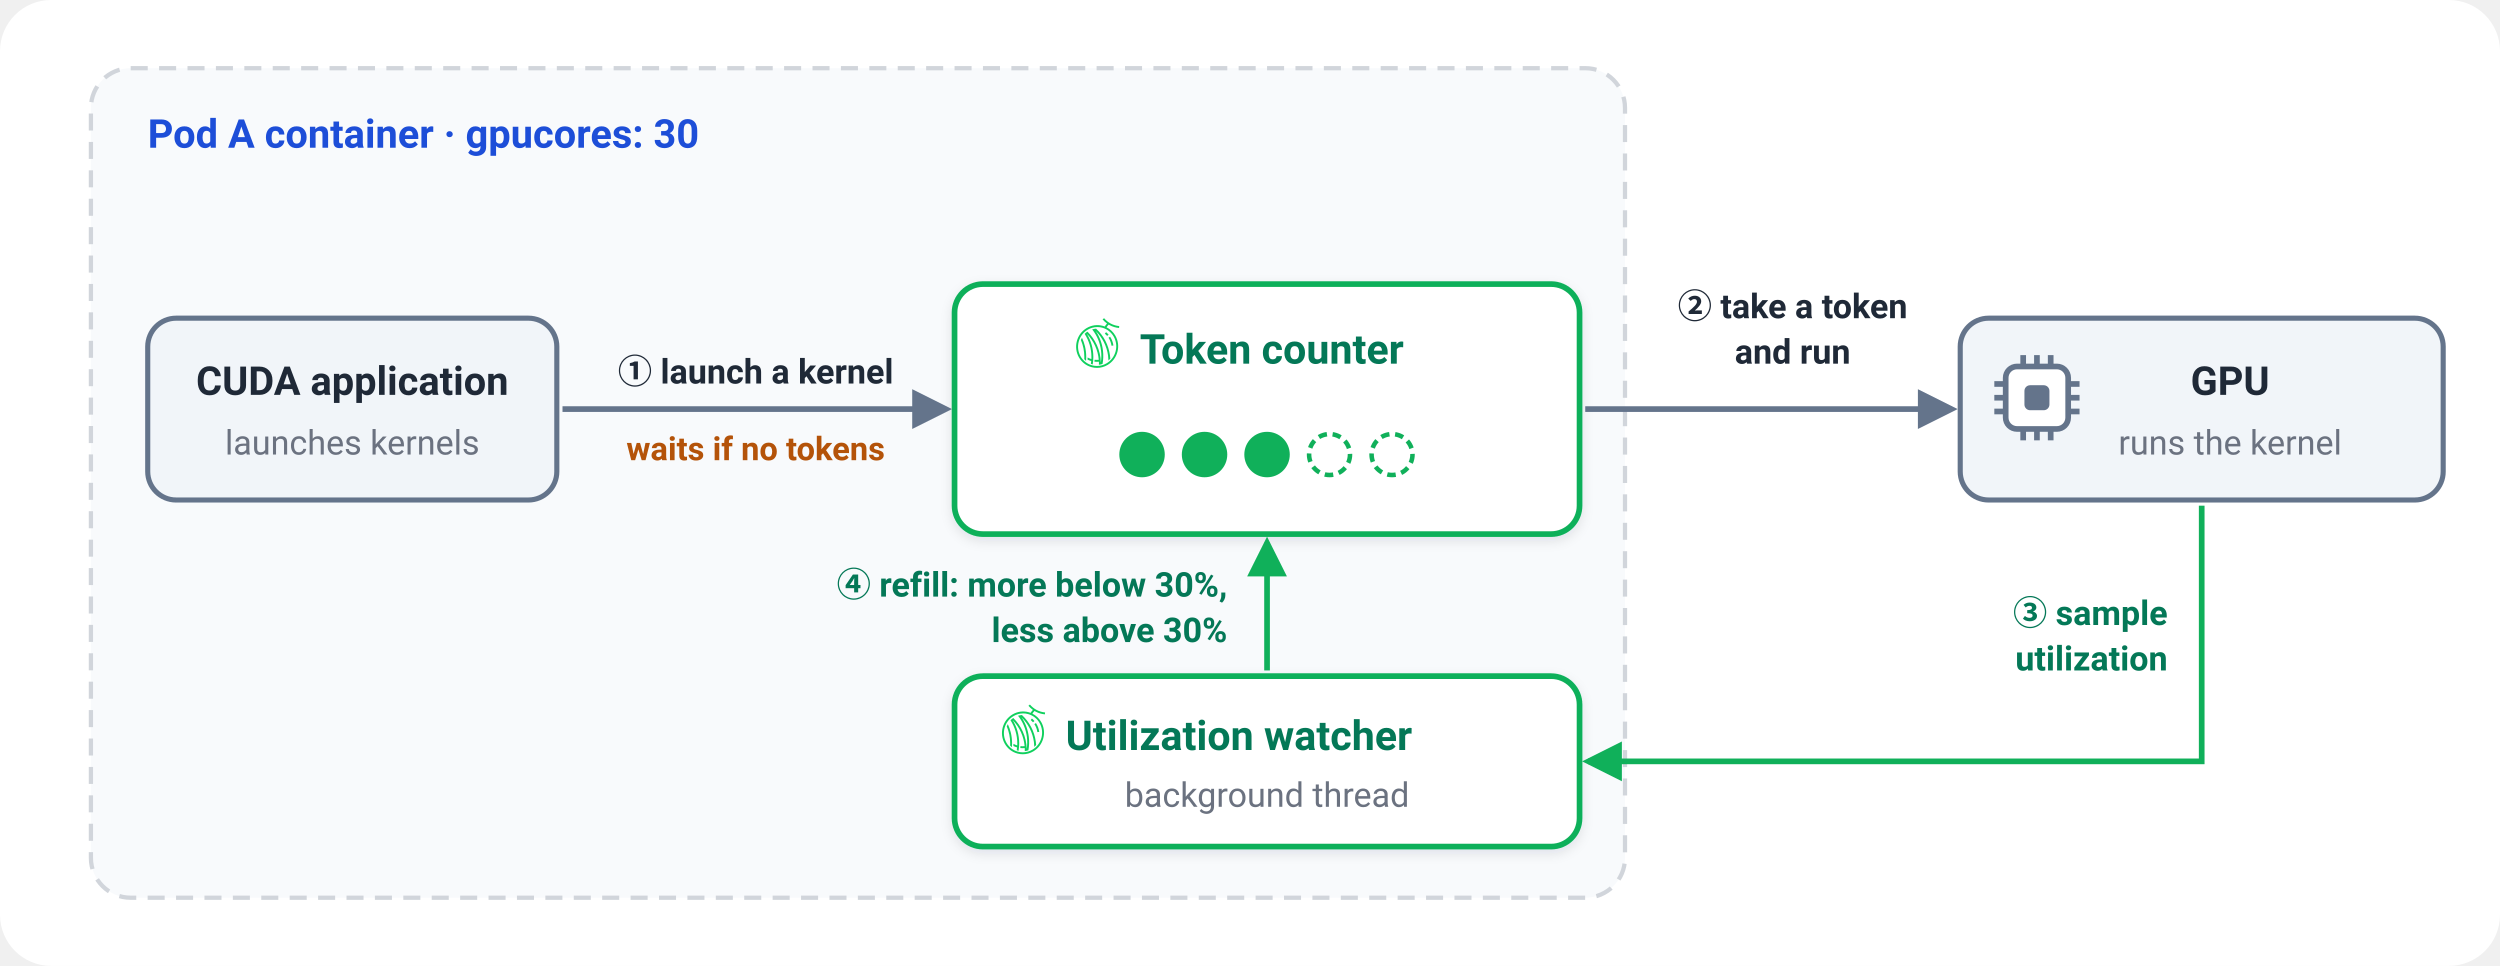
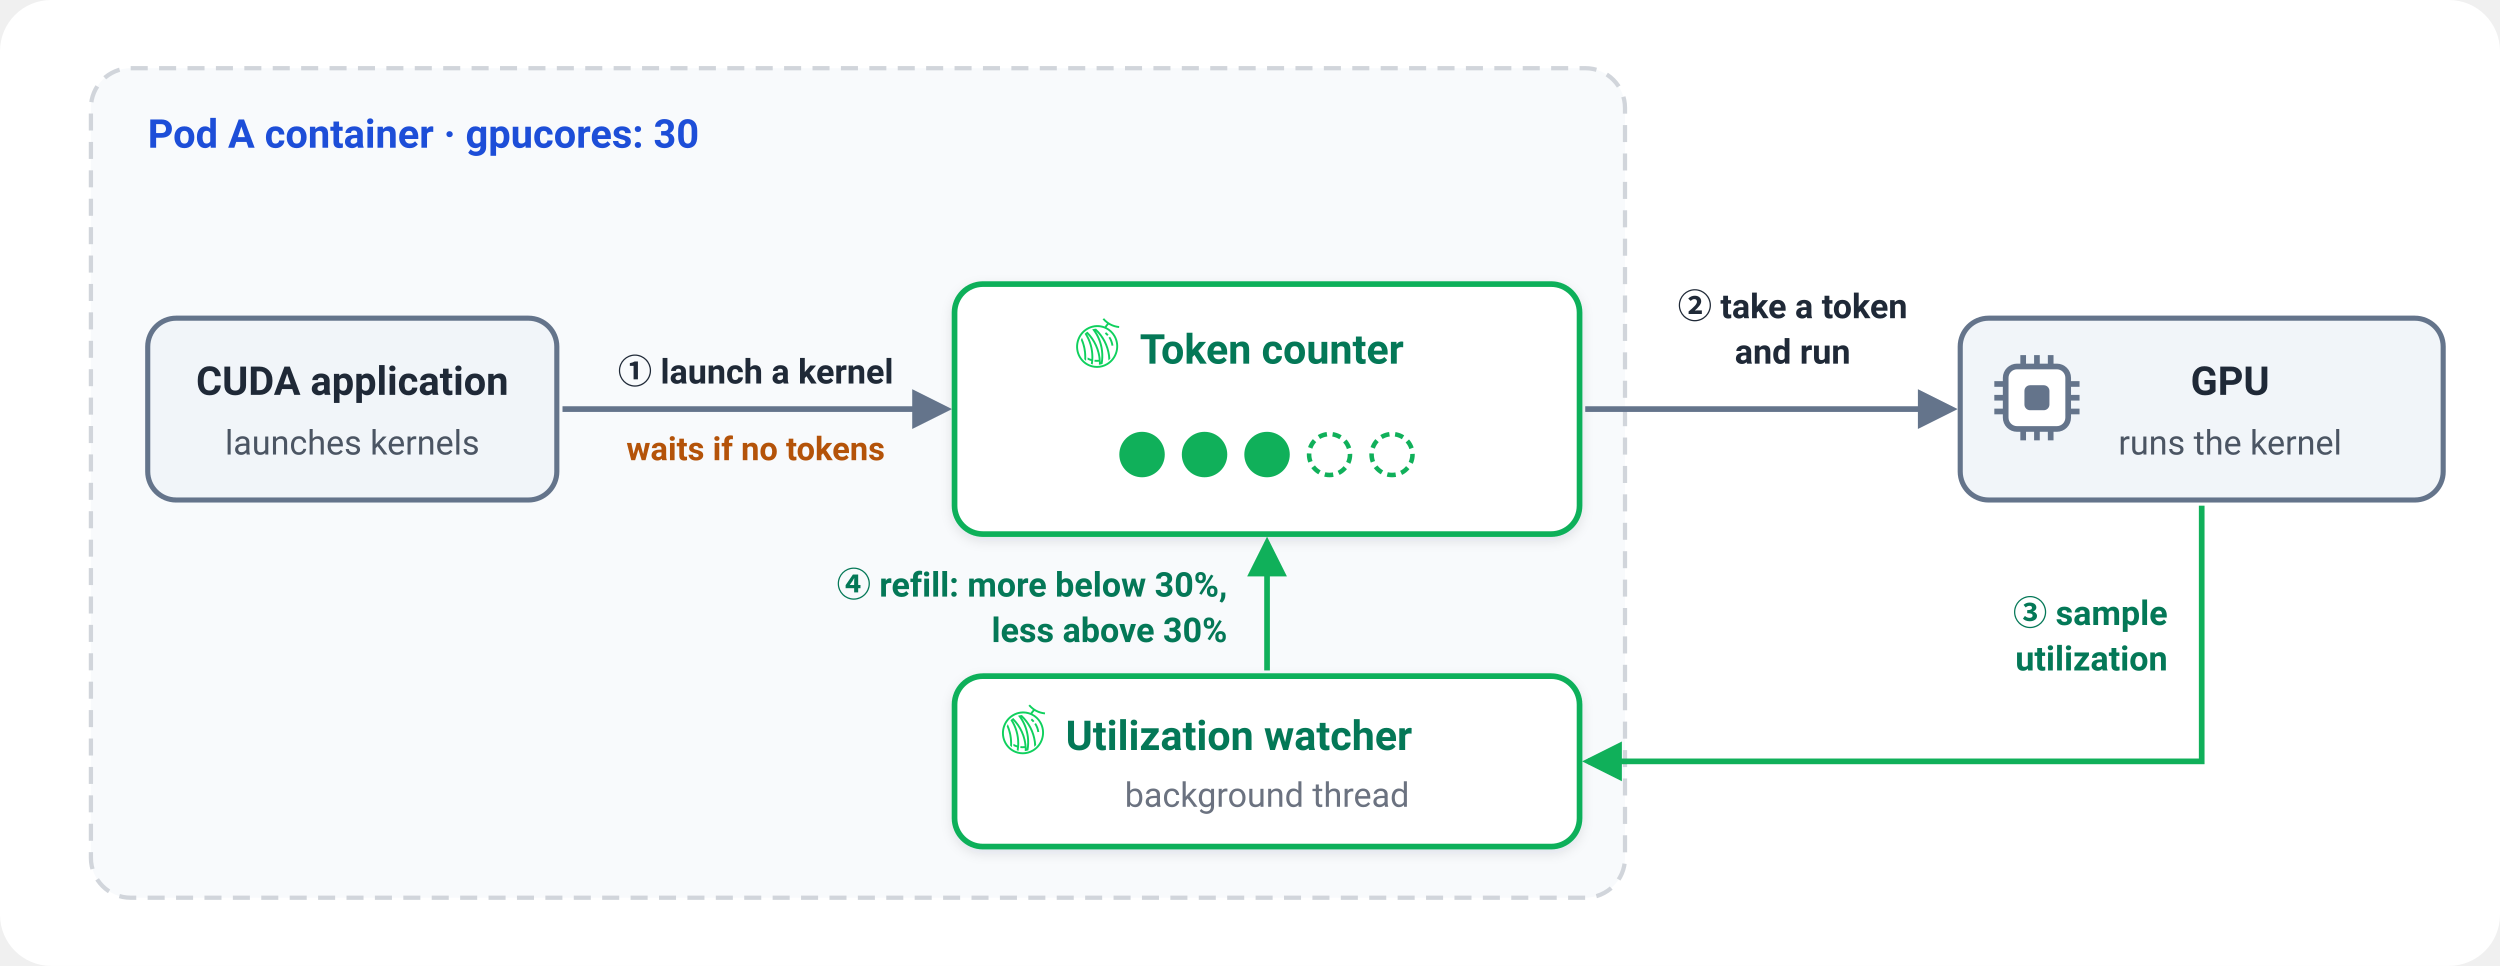
<svg xmlns="http://www.w3.org/2000/svg" viewBox="0 0 880 340" width="880" height="340" role="img">
  <defs>
    <pattern id="hatch" width="8" height="8" patternUnits="userSpaceOnUse" patternTransform="rotate(45)">
      <rect width="8" height="8" fill="#F3F4F6" />
      <line x1="0" y1="0" x2="0" y2="8" stroke="#D1D5DB" stroke-width="3" />
    </pattern>
    <marker id="arrow" viewBox="0 0 10 10" refX="8.5" refY="5" markerWidth="7" markerHeight="7" orient="auto-start-reverse">
      <path d="M0,0 L10,5 L0,10 z" fill="#64748B" />
    </marker>
    <marker id="arrowG" viewBox="0 0 10 10" refX="8.5" refY="5" markerWidth="7" markerHeight="7" orient="auto-start-reverse">
      <path d="M0,0 L10,5 L0,10 z" fill="#10B05A" />
    </marker>
    <marker id="arrowR" viewBox="0 0 10 10" refX="8.5" refY="5" markerWidth="7" markerHeight="7" orient="auto-start-reverse">
      <path d="M0,0 L10,5 L0,10 z" fill="#EF4444" />
    </marker>
    <filter id="shadow" x="-10%" y="-10%" width="120%" height="130%">
      <feDropShadow dx="0" dy="1.5" stdDeviation="2" flood-color="#0F172A" flood-opacity="0.10" />
    </filter>
  </defs>
  <rect x="0" y="0" width="880" height="340" rx="18" fill="#FFFFFF" />
  <rect x="32" y="24" width="540" height="292" rx="14" fill="#F8FAFC" stroke="#D1D5DB" stroke-width="1.5" stroke-dasharray="6 4" />
  <text x="52" y="52" font-family="-apple-system, BlinkMacSystemFont, 'Segoe UI', Roboto, 'Helvetica Neue', Arial, 'PingFang SC', 'Hiragino Sans GB', 'Noto Sans CJK SC', 'Microsoft YaHei', sans-serif" font-size="14" font-weight="700" fill="#1D4ED8" text-anchor="start">Pod A container · gpucores: 30</text>
  <rect x="52" y="112" width="144" height="64" rx="10" fill="#F1F5F9" stroke="#64748B" stroke-width="1.8" />
  <text x="124" y="139" font-family="-apple-system, BlinkMacSystemFont, 'Segoe UI', Roboto, 'Helvetica Neue', Arial, 'PingFang SC', 'Hiragino Sans GB', 'Noto Sans CJK SC', 'Microsoft YaHei', sans-serif" font-size="14" font-weight="700" fill="#1F2937" text-anchor="middle">CUDA application</text>
-   <text x="124" y="160" font-family="-apple-system, BlinkMacSystemFont, 'Segoe UI', Roboto, 'Helvetica Neue', Arial, 'PingFang SC', 'Hiragino Sans GB', 'Noto Sans CJK SC', 'Microsoft YaHei', sans-serif" font-size="12" font-weight="400" fill="#6B7280" text-anchor="middle">launches kernels</text>
+   <text x="124" y="160" font-family="-apple-system, BlinkMacSystemFont, 'Segoe UI', Roboto, 'Helvetica Neue', Arial, 'PingFang SC', 'Hiragino Sans GB', 'Noto Sans CJK SC', 'Microsoft YaHei', sans-serif" font-size="12" font-weight="400" fill="#4B5563" text-anchor="middle">launches kernels</text>
  <rect x="336" y="100" width="220" height="88" rx="10" fill="#fff" stroke="#10B05A" stroke-width="2" filter="url(#shadow)" />
  <g transform="translate(377.7 112.0) scale(0.03418)">
    <path d="M319.9 0C339.2 22.9 362.4 41.6 388.8 55.6C416 70 445.3 78.6 476 81.4L474.2 101.1C440.9 98.1 409 88.7 379.5 73.1C375.3 70.9 371.3 68.6 367.2 66.2C359 74.7 351.7 83.9 345.1 93.7C383.2 112.5 414.9 142.5 436.5 180.6C465.2 231.3 472.6 290.6 457.4 347.4C442.2 404.2 406.2 451.9 356.1 481.6C322.3 501.7 284.7 511.9 246.7 511.9C228.3 511.9 209.8 509.5 191.6 504.6C135.8 489.7 89.2 453.5 60.5 402.7C31.9 352 24.4 292.7 39.6 235.9C54.8 179 90.8 131.4 140.9 101.6C191.1 71.8 249.5 63.7 305.4 78.6C312.6 80.5 319.7 82.8 326.7 85.5C333.7 74.7 341.6 64.5 350.4 55C333.5 42.9 318.2 28.7 304.6 12.6L319.9 0ZM250.5 91.3C216 91.3 181.9 100.6 151.2 118.8C105.5 145.8 72.8 189.3 58.9 241.1C45 292.9 51.8 346.9 77.9 393.1C103.9 439.2 146.2 472 196.8 485.5C213.3 489.9 230 492.1 246.7 492.1C281.2 492.1 315.3 482.8 346 464.6C391.7 437.6 424.4 394.1 438.3 342.3C452.2 290.5 445.4 236.5 419.3 190.3C393.3 144.2 351 111.4 300.4 97.9C283.9 93.5 267.2 91.3 250.5 91.3ZM237.8 108C315.5 179.8 365.8 275.7 380.5 381.6C382 392.4 383.2 404.7 383.9 417.1C378 423.9 371.7 430.2 364.9 436.1C364.4 418.3 363 399.8 360.8 384.3C347.3 287.6 302.9 199.6 234.2 132C274.5 192.1 300 260.8 308.6 333.8C314.1 380 312.6 426.1 304.2 471.2C292.1 475.4 279.5 478.4 266.7 480C266.8 475.6 266.9 471.2 266.9 466.8C266.9 460.6 266.8 454.4 266.5 448.3C259.3 449 252.1 449.4 244.9 449.4C236.8 449.4 228.7 448.9 220.6 448C221.3 441.4 221.8 434.8 222.2 428.2C236.5 429.9 250.9 430 265.2 428.5C260.9 378.7 248.3 330.5 227.5 284.8C206.3 238.2 177.6 196.3 141.9 159.9C186.1 231.9 209.4 314.2 209.4 399.6C209.4 425.4 207.2 451.1 203 476.3C201.6 476 200.2 475.6 198.8 475.2C193.7 473.8 188.7 472.3 183.9 470.5C185.5 460.9 186.7 451.1 187.6 441.4C174.4 437.7 161.7 432.8 149.6 426.7C150 419.3 150.3 412 150.4 404.6C162.6 411.5 175.5 417 189.1 421.1C189.4 413.9 189.6 406.7 189.6 399.5C189.6 314.4 165.5 232.6 119.7 161.7C128.5 152.9 138.1 145.1 148.4 138.3C189.2 178.1 221.8 224.5 245.5 276.5C271.4 333.3 285.2 393.8 286.5 456.5C292.8 416.9 293.6 376.5 288.8 336.1C279.2 254.8 247.7 178.9 197.3 115.3C210.6 111.4 224.1 108.9 237.8 108ZM92.2 201.5C105.2 229.3 115.5 258.4 122.8 288.2C131.6 324.2 136 361.4 136 398.8C136 412.6 135.4 426.4 134.2 440.1C127.7 434.7 121.6 428.9 115.9 422.6C116.3 414.7 116.5 406.7 116.5 398.8C116.5 338.9 104.3 279.3 81.1 224.7C84.4 216.6 88.1 208.8 92.2 201.5ZM382 190.5C399.8 217.6 411.6 249.1 416 281.4L396.5 284C392.5 254.6 381.8 226 365.6 201.3L382 190.5ZM340.6 144C349.9 151.8 358.7 160.5 366.6 169.9L351.6 182.6C344.4 174.1 336.5 166.2 328 159.1L340.6 144Z" fill="#0FD05D" />
  </g>
  <text x="401.2" y="128" font-family="-apple-system, BlinkMacSystemFont, 'Segoe UI', Roboto, 'Helvetica Neue', Arial, 'PingFang SC', 'Hiragino Sans GB', 'Noto Sans CJK SC', 'Microsoft YaHei', sans-serif" font-size="14.5" font-weight="700" fill="#047857" text-anchor="start">Token counter</text>
  <circle cx="402" cy="160" r="8" fill="#10B05A" />
  <circle cx="424" cy="160" r="8" fill="#10B05A" />
  <circle cx="446" cy="160" r="8" fill="#10B05A" />
  <circle cx="468" cy="160" r="7.2" fill="#fff" stroke="#10B05A" stroke-width="1.6" stroke-dasharray="3 2" />
  <circle cx="490" cy="160" r="7.2" fill="#fff" stroke="#10B05A" stroke-width="1.6" stroke-dasharray="3 2" />
  <rect x="336" y="238" width="220" height="60" rx="10" fill="#fff" stroke="#10B05A" stroke-width="2" filter="url(#shadow)" />
  <g transform="translate(351.6 248.0) scale(0.03418)">
    <path d="M319.9 0C339.2 22.9 362.4 41.6 388.8 55.6C416 70 445.3 78.6 476 81.4L474.2 101.1C440.9 98.1 409 88.7 379.5 73.1C375.3 70.9 371.3 68.6 367.2 66.2C359 74.7 351.7 83.9 345.1 93.7C383.2 112.5 414.9 142.5 436.5 180.6C465.2 231.3 472.6 290.6 457.4 347.4C442.2 404.2 406.2 451.9 356.1 481.6C322.3 501.7 284.7 511.9 246.7 511.9C228.3 511.9 209.8 509.5 191.6 504.6C135.8 489.7 89.2 453.5 60.5 402.7C31.9 352 24.4 292.7 39.6 235.9C54.8 179 90.8 131.4 140.9 101.6C191.1 71.8 249.5 63.7 305.4 78.6C312.6 80.5 319.7 82.8 326.7 85.5C333.7 74.7 341.6 64.5 350.4 55C333.5 42.9 318.2 28.7 304.6 12.6L319.9 0ZM250.5 91.3C216 91.3 181.9 100.6 151.2 118.8C105.5 145.8 72.8 189.3 58.9 241.1C45 292.9 51.8 346.9 77.9 393.1C103.9 439.2 146.2 472 196.8 485.5C213.3 489.9 230 492.1 246.7 492.1C281.2 492.1 315.3 482.8 346 464.6C391.7 437.6 424.4 394.1 438.3 342.3C452.2 290.5 445.4 236.5 419.3 190.3C393.3 144.2 351 111.4 300.4 97.9C283.9 93.5 267.2 91.3 250.5 91.3ZM237.8 108C315.5 179.8 365.8 275.7 380.5 381.6C382 392.4 383.2 404.7 383.9 417.1C378 423.9 371.7 430.2 364.9 436.1C364.4 418.3 363 399.8 360.8 384.3C347.3 287.6 302.9 199.6 234.2 132C274.5 192.1 300 260.8 308.6 333.8C314.1 380 312.6 426.1 304.2 471.2C292.1 475.4 279.5 478.4 266.7 480C266.8 475.6 266.9 471.2 266.9 466.8C266.9 460.6 266.8 454.4 266.5 448.3C259.3 449 252.1 449.4 244.9 449.4C236.8 449.4 228.7 448.9 220.6 448C221.3 441.4 221.8 434.8 222.2 428.2C236.5 429.9 250.9 430 265.2 428.5C260.9 378.7 248.3 330.5 227.5 284.8C206.3 238.2 177.6 196.3 141.9 159.9C186.1 231.9 209.4 314.2 209.4 399.6C209.4 425.4 207.2 451.1 203 476.3C201.6 476 200.2 475.6 198.8 475.2C193.7 473.8 188.7 472.3 183.9 470.5C185.5 460.9 186.7 451.1 187.6 441.4C174.4 437.7 161.7 432.8 149.6 426.7C150 419.3 150.3 412 150.4 404.6C162.6 411.5 175.5 417 189.1 421.1C189.4 413.9 189.6 406.7 189.6 399.5C189.6 314.4 165.5 232.6 119.7 161.7C128.5 152.9 138.1 145.1 148.4 138.3C189.2 178.1 221.8 224.5 245.5 276.5C271.4 333.3 285.2 393.8 286.5 456.5C292.8 416.9 293.6 376.5 288.8 336.1C279.2 254.8 247.7 178.9 197.3 115.3C210.6 111.4 224.1 108.9 237.8 108ZM92.2 201.5C105.2 229.3 115.5 258.4 122.8 288.2C131.6 324.2 136 361.4 136 398.8C136 412.6 135.4 426.4 134.2 440.1C127.7 434.7 121.6 428.9 115.9 422.6C116.3 414.7 116.5 406.7 116.5 398.8C116.5 338.9 104.3 279.3 81.1 224.7C84.4 216.6 88.1 208.8 92.2 201.5ZM382 190.5C399.8 217.6 411.6 249.1 416 281.4L396.5 284C392.5 254.6 381.8 226 365.6 201.3L382 190.5ZM340.6 144C349.9 151.8 358.7 160.5 366.6 169.9L351.6 182.6C344.4 174.1 336.5 166.2 328 159.1L340.6 144Z" fill="#0FD05D" />
  </g>
  <text x="375.1" y="264" font-family="-apple-system, BlinkMacSystemFont, 'Segoe UI', Roboto, 'Helvetica Neue', Arial, 'PingFang SC', 'Hiragino Sans GB', 'Noto Sans CJK SC', 'Microsoft YaHei', sans-serif" font-size="14.5" font-weight="700" fill="#047857" text-anchor="start">Utilization watcher</text>
  <text x="446" y="284" font-family="-apple-system, BlinkMacSystemFont, 'Segoe UI', Roboto, 'Helvetica Neue', Arial, 'PingFang SC', 'Hiragino Sans GB', 'Noto Sans CJK SC', 'Microsoft YaHei', sans-serif" font-size="12" font-weight="400" fill="#6B7280" text-anchor="middle">background thread</text>
  <rect x="690" y="112" width="170" height="64" rx="10" fill="#F1F5F9" stroke="#64748B" stroke-width="1.8" />
  <line x1="712.16" y1="125" x2="712.16" y2="129" stroke="#64748B" stroke-width="2" />
  <line x1="712.16" y1="151" x2="712.16" y2="155" stroke="#64748B" stroke-width="2" />
  <line x1="702" y1="135.16" x2="706" y2="135.16" stroke="#64748B" stroke-width="2" />
  <line x1="728" y1="135.16" x2="732" y2="135.16" stroke="#64748B" stroke-width="2" />
  <line x1="717.0" y1="125" x2="717.0" y2="129" stroke="#64748B" stroke-width="2" />
  <line x1="717.0" y1="151" x2="717.0" y2="155" stroke="#64748B" stroke-width="2" />
  <line x1="702" y1="140.0" x2="706" y2="140.0" stroke="#64748B" stroke-width="2" />
  <line x1="728" y1="140.0" x2="732" y2="140.0" stroke="#64748B" stroke-width="2" />
  <line x1="721.84" y1="125" x2="721.84" y2="129" stroke="#64748B" stroke-width="2" />
  <line x1="721.84" y1="151" x2="721.84" y2="155" stroke="#64748B" stroke-width="2" />
  <line x1="702" y1="144.84" x2="706" y2="144.84" stroke="#64748B" stroke-width="2" />
  <line x1="728" y1="144.84" x2="732" y2="144.84" stroke="#64748B" stroke-width="2" />
  <rect x="706" y="129" width="22" height="22" rx="4" fill="#fff" stroke="#64748B" stroke-width="2" />
  <rect x="712.6" y="135.6" width="8.8" height="8.8" rx="2" fill="#64748B" />
  <text x="785" y="139" font-family="-apple-system, BlinkMacSystemFont, 'Segoe UI', Roboto, 'Helvetica Neue', Arial, 'PingFang SC', 'Hiragino Sans GB', 'Noto Sans CJK SC', 'Microsoft YaHei', sans-serif" font-size="14" font-weight="700" fill="#1F2937" text-anchor="middle">GPU</text>
-   <text x="785" y="160" font-family="-apple-system, BlinkMacSystemFont, 'Segoe UI', Roboto, 'Helvetica Neue', Arial, 'PingFang SC', 'Hiragino Sans GB', 'Noto Sans CJK SC', 'Microsoft YaHei', sans-serif" font-size="12" font-weight="400" fill="#6B7280" text-anchor="middle">runs the kernel</text>
+   <text x="785" y="160" font-family="-apple-system, BlinkMacSystemFont, 'Segoe UI', Roboto, 'Helvetica Neue', Arial, 'PingFang SC', 'Hiragino Sans GB', 'Noto Sans CJK SC', 'Microsoft YaHei', sans-serif" font-size="12" font-weight="400" fill="#4B5563" text-anchor="middle">runs the kernel</text>
  <line x1="198" y1="144" x2="333" y2="144" stroke="#64748B" stroke-width="2" marker-end="url(#arrow)" />
  <text x="266" y="135" font-family="-apple-system, BlinkMacSystemFont, 'Segoe UI', Roboto, 'Helvetica Neue', Arial, 'PingFang SC', 'Hiragino Sans GB', 'Noto Sans CJK SC', 'Microsoft YaHei', sans-serif" font-size="12" font-weight="600" fill="#1F2937" text-anchor="middle">① launch a kernel</text>
  <text x="266" y="162" font-family="-apple-system, BlinkMacSystemFont, 'Segoe UI', Roboto, 'Helvetica Neue', Arial, 'PingFang SC', 'Hiragino Sans GB', 'Noto Sans CJK SC', 'Microsoft YaHei', sans-serif" font-size="11.5" font-weight="600" fill="#B45309" text-anchor="middle">waits if no tokens</text>
  <line x1="558" y1="144" x2="687" y2="144" stroke="#64748B" stroke-width="2" marker-end="url(#arrow)" />
  <text x="631" y="112" font-family="-apple-system, BlinkMacSystemFont, 'Segoe UI', Roboto, 'Helvetica Neue', Arial, 'PingFang SC', 'Hiragino Sans GB', 'Noto Sans CJK SC', 'Microsoft YaHei', sans-serif" font-size="12" font-weight="600" fill="#1F2937" text-anchor="middle">② take a token</text>
  <text x="631" y="128" font-family="-apple-system, BlinkMacSystemFont, 'Segoe UI', Roboto, 'Helvetica Neue', Arial, 'PingFang SC', 'Hiragino Sans GB', 'Noto Sans CJK SC', 'Microsoft YaHei', sans-serif" font-size="12" font-weight="600" fill="#1F2937" text-anchor="middle">and run</text>
  <path d="M775 178 L775 268 L559 268" fill="none" stroke="#10B05A" stroke-width="2" marker-end="url(#arrowG)" />
  <text x="763" y="220" font-family="-apple-system, BlinkMacSystemFont, 'Segoe UI', Roboto, 'Helvetica Neue', Arial, 'PingFang SC', 'Hiragino Sans GB', 'Noto Sans CJK SC', 'Microsoft YaHei', sans-serif" font-size="12" font-weight="600" fill="#047857" text-anchor="end">③ sample</text>
  <text x="763" y="236" font-family="-apple-system, BlinkMacSystemFont, 'Segoe UI', Roboto, 'Helvetica Neue', Arial, 'PingFang SC', 'Hiragino Sans GB', 'Noto Sans CJK SC', 'Microsoft YaHei', sans-serif" font-size="12" font-weight="600" fill="#047857" text-anchor="end">utilization</text>
  <line x1="446" y1="236" x2="446" y2="191" stroke="#10B05A" stroke-width="2" marker-end="url(#arrowG)" />
  <text x="432" y="210" font-family="-apple-system, BlinkMacSystemFont, 'Segoe UI', Roboto, 'Helvetica Neue', Arial, 'PingFang SC', 'Hiragino Sans GB', 'Noto Sans CJK SC', 'Microsoft YaHei', sans-serif" font-size="12" font-weight="600" fill="#047857" text-anchor="end">④ refill: more below 30%,</text>
  <text x="432" y="226" font-family="-apple-system, BlinkMacSystemFont, 'Segoe UI', Roboto, 'Helvetica Neue', Arial, 'PingFang SC', 'Hiragino Sans GB', 'Noto Sans CJK SC', 'Microsoft YaHei', sans-serif" font-size="12" font-weight="600" fill="#047857" text-anchor="end">less above 30%</text>
</svg>
